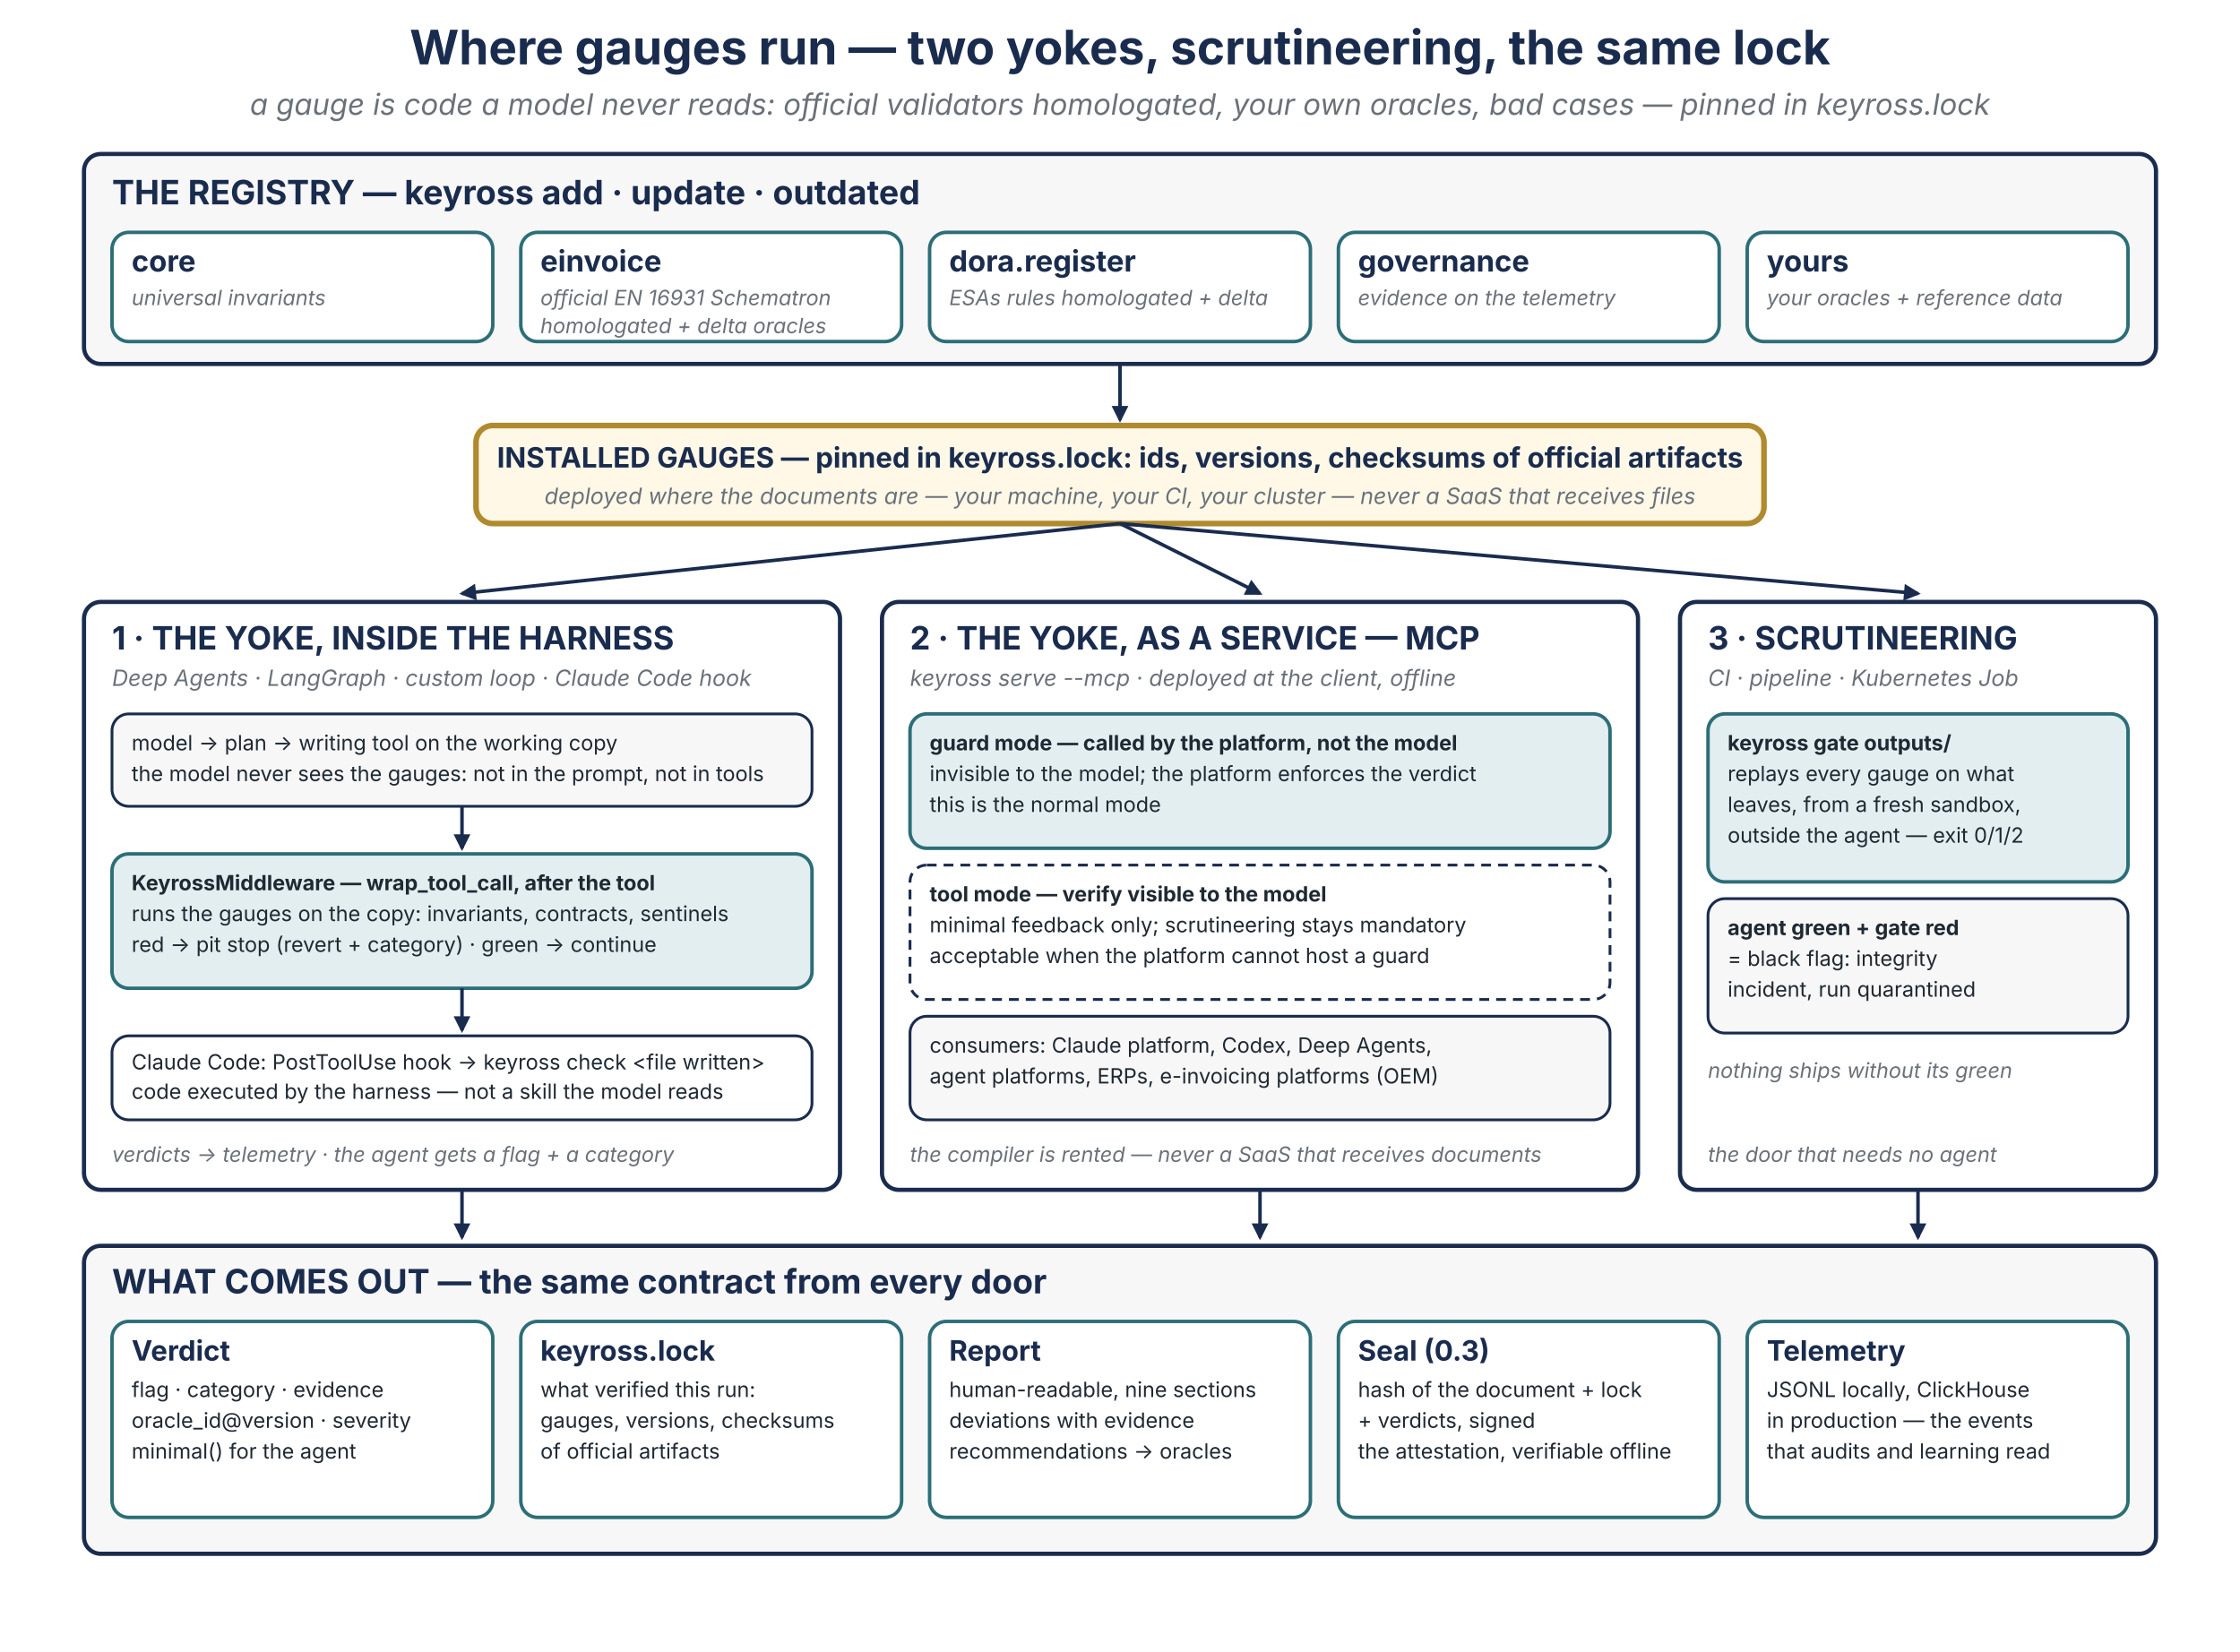
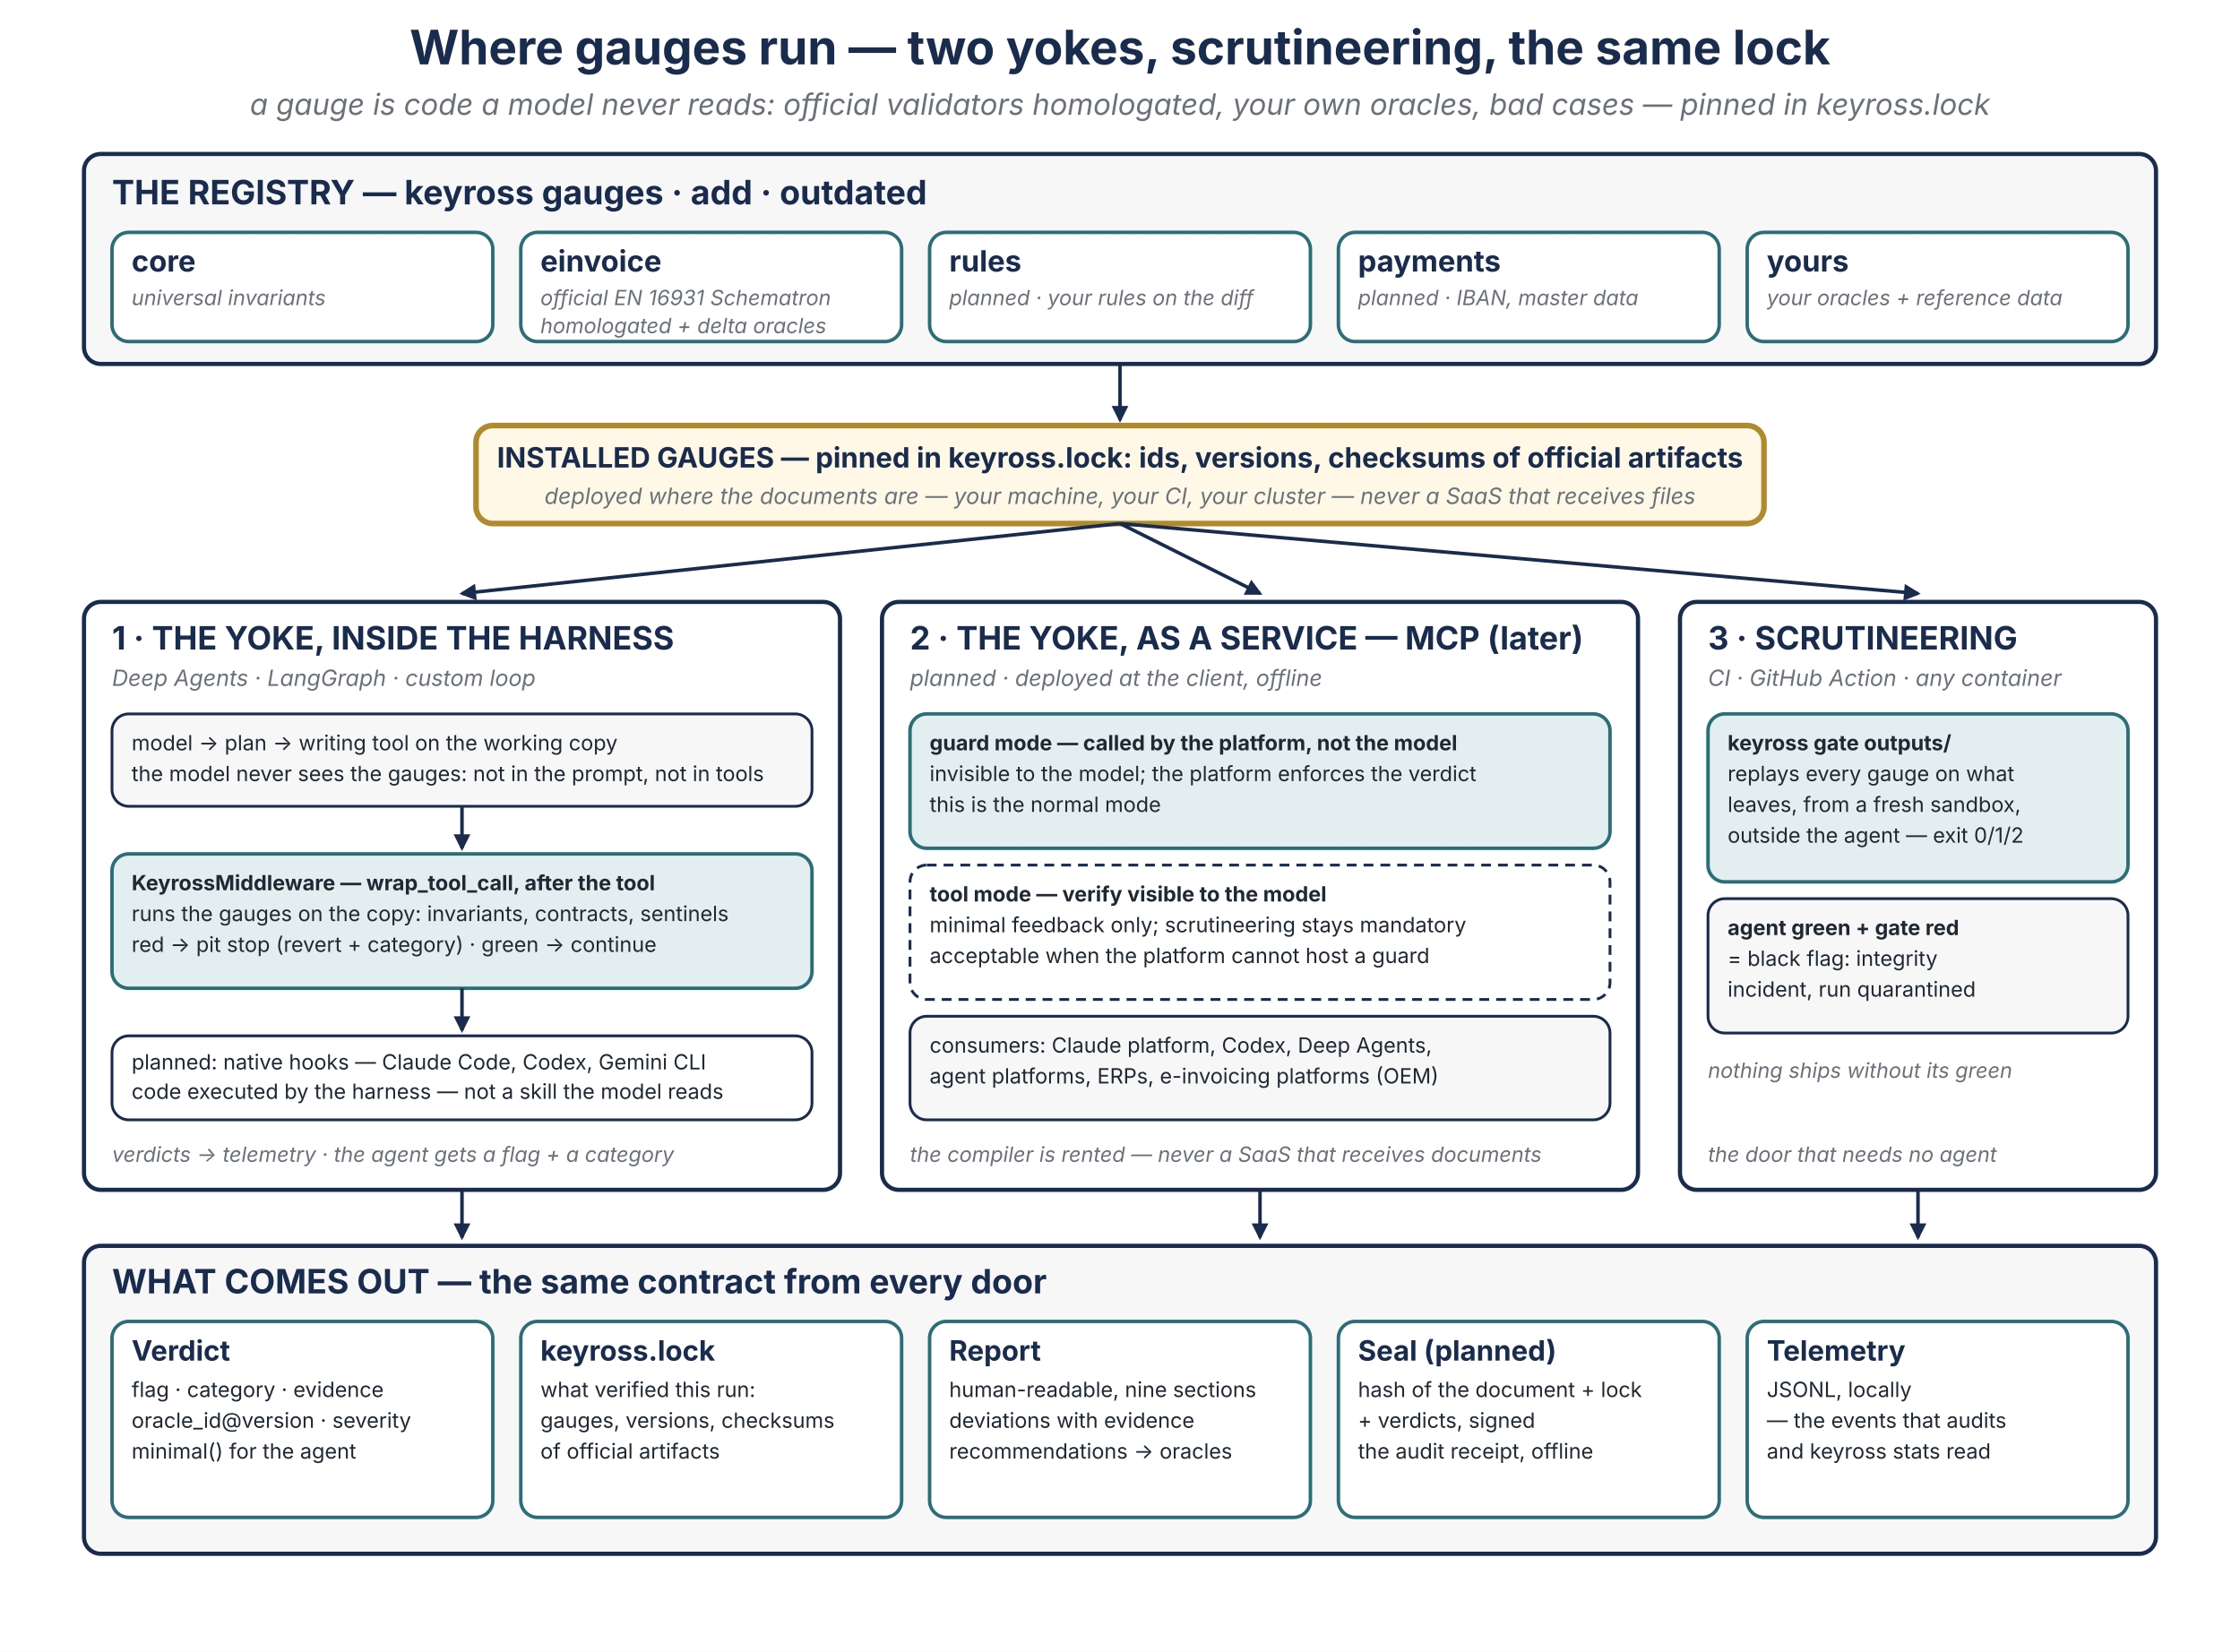
<svg xmlns="http://www.w3.org/2000/svg" width="1600" height="1180" viewBox="0 0 1600 1180" font-family="Inter, Arial, Helvetica, sans-serif">
  <defs>
    <marker id="ah" markerWidth="12" markerHeight="12" refX="10" refY="6" orient="auto" markerUnits="userSpaceOnUse">
      <path d="M0,0 L12,6 L0,12 z" fill="#1A2C4E" />
    </marker>
  </defs>
  <rect x="0" y="0" width="1600" height="1180" fill="#FFFFFF" />
  <text x="800.0" y="46" font-size="34" font-weight="700" text-anchor="middle" fill="#1A2C4E">Where gauges run — two yokes, scrutineering, the same lock</text>
  <text x="800.0" y="82" font-size="21" font-style="italic" text-anchor="middle" fill="#6A7179">a gauge is code a model never reads: official validators homologated, your own oracles, bad cases — pinned in keyross.lock</text>
  <rect x="60" y="110" width="1480" height="150" rx="12" fill="#F7F7F7" stroke="#1A2C4E" stroke-width="3" />
-   <text x="80" y="146" font-size="24" font-weight="700" text-anchor="start" fill="#1A2C4E">THE REGISTRY — keyross add · update · outdated</text>
+   <text x="80" y="146" font-size="24" font-weight="700" text-anchor="start" fill="#1A2C4E">THE REGISTRY — keyross gauges · add · outdated</text>
  <rect x="80" y="166" width="272" height="78" rx="12" fill="#FFFFFF" stroke="#2C6E78" stroke-width="2.5" />
  <text x="94" y="194" font-size="21" font-weight="700" text-anchor="start" fill="#1A2C4E">core</text>
  <text x="94" y="218" font-size="15" font-style="italic" text-anchor="start" fill="#6A7179">universal invariants</text>
  <rect x="372" y="166" width="272" height="78" rx="12" fill="#FFFFFF" stroke="#2C6E78" stroke-width="2.5" />
  <text x="386" y="194" font-size="21" font-weight="700" text-anchor="start" fill="#1A2C4E">einvoice</text>
  <text x="386" y="218" font-size="15" font-style="italic" text-anchor="start" fill="#6A7179">official EN 16931 Schematron</text>
  <text x="386" y="238" font-size="15" font-style="italic" text-anchor="start" fill="#6A7179">homologated + delta oracles</text>
  <rect x="664" y="166" width="272" height="78" rx="12" fill="#FFFFFF" stroke="#2C6E78" stroke-width="2.5" />
-   <text x="678" y="194" font-size="21" font-weight="700" text-anchor="start" fill="#1A2C4E">dora.register</text>
-   <text x="678" y="218" font-size="15" font-style="italic" text-anchor="start" fill="#6A7179">ESAs rules homologated + delta</text>
+   <text x="678" y="194" font-size="21" font-weight="700" text-anchor="start" fill="#1A2C4E">rules</text>
+   <text x="678" y="218" font-size="15" font-style="italic" text-anchor="start" fill="#6A7179">planned · your rules on the diff</text>
  <rect x="956" y="166" width="272" height="78" rx="12" fill="#FFFFFF" stroke="#2C6E78" stroke-width="2.5" />
-   <text x="970" y="194" font-size="21" font-weight="700" text-anchor="start" fill="#1A2C4E">governance</text>
-   <text x="970" y="218" font-size="15" font-style="italic" text-anchor="start" fill="#6A7179">evidence on the telemetry</text>
+   <text x="970" y="194" font-size="21" font-weight="700" text-anchor="start" fill="#1A2C4E">payments</text>
+   <text x="970" y="218" font-size="15" font-style="italic" text-anchor="start" fill="#6A7179">planned · IBAN, master data</text>
  <rect x="1248" y="166" width="272" height="78" rx="12" fill="#FFFFFF" stroke="#2C6E78" stroke-width="2.5" />
  <text x="1262" y="194" font-size="21" font-weight="700" text-anchor="start" fill="#1A2C4E">yours</text>
  <text x="1262" y="218" font-size="15" font-style="italic" text-anchor="start" fill="#6A7179">your oracles + reference data</text>
  <line x1="800" y1="260" x2="800" y2="300" stroke="#1A2C4E" stroke-width="2.5" marker-end="url(#ah)" />
  <rect x="340" y="304" width="920" height="70" rx="12" fill="#FFF8E7" stroke="#B08A2E" stroke-width="4" />
  <text x="800" y="334" font-size="20" font-weight="700" text-anchor="middle" fill="#1A2C4E">INSTALLED GAUGES — pinned in keyross.lock: ids, versions, checksums of official artifacts</text>
  <text x="800" y="360" font-size="16" font-style="italic" text-anchor="middle" fill="#6A7179">deployed where the documents are — your machine, your CI, your cluster — never a SaaS that receives files</text>
  <line x1="800" y1="374" x2="330" y2="424" stroke="#1A2C4E" stroke-width="2.5" marker-end="url(#ah)" />
  <line x1="800" y1="374" x2="900" y2="424" stroke="#1A2C4E" stroke-width="2.5" marker-end="url(#ah)" />
  <line x1="800" y1="374" x2="1370" y2="424" stroke="#1A2C4E" stroke-width="2.5" marker-end="url(#ah)" />
  <rect x="60" y="430" width="540" height="420" rx="12" fill="#FFFFFF" stroke="#1A2C4E" stroke-width="3" />
  <text x="80" y="464" font-size="23" font-weight="700" text-anchor="start" fill="#1A2C4E">1 · THE YOKE, INSIDE THE HARNESS</text>
-   <text x="80" y="490" font-size="16" font-style="italic" text-anchor="start" fill="#6A7179">Deep Agents · LangGraph · custom loop · Claude Code hook</text>
+   <text x="80" y="490" font-size="16" font-style="italic" text-anchor="start" fill="#6A7179">Deep Agents · LangGraph · custom loop</text>
  <rect x="80" y="510" width="500" height="66" rx="12" fill="#F7F7F7" stroke="#1A2C4E" stroke-width="2" />
  <text x="94" y="536" font-size="15" text-anchor="start" fill="#1F2933">model → plan → writing tool on the working copy</text>
  <text x="94" y="558" font-size="15" text-anchor="start" fill="#1F2933">the model never sees the gauges: not in the prompt, not in tools</text>
  <line x1="330" y1="576" x2="330" y2="606" stroke="#1A2C4E" stroke-width="2.5" marker-end="url(#ah)" />
  <rect x="80" y="610" width="500" height="96" rx="12" fill="#E3EEF0" stroke="#2C6E78" stroke-width="2.5" />
  <text x="94" y="636" font-size="15" font-weight="700" text-anchor="start" fill="#1F2933">KeyrossMiddleware — wrap_tool_call, after the tool</text>
  <text x="94" y="658" font-size="15" text-anchor="start" fill="#1F2933">runs the gauges on the copy: invariants, contracts, sentinels</text>
  <text x="94" y="680" font-size="15" text-anchor="start" fill="#1F2933">red → pit stop (revert + category) · green → continue</text>
  <line x1="330" y1="706" x2="330" y2="736" stroke="#1A2C4E" stroke-width="2.5" marker-end="url(#ah)" />
  <rect x="80" y="740" width="500" height="60" rx="12" fill="#FFFFFF" stroke="#1A2C4E" stroke-width="2" />
-   <text x="94" y="764" font-size="15" text-anchor="start" fill="#1F2933">Claude Code: PostToolUse hook → keyross check &lt;file written&gt;</text>
+   <text x="94" y="764" font-size="15" text-anchor="start" fill="#1F2933">planned: native hooks — Claude Code, Codex, Gemini CLI</text>
  <text x="94" y="785" font-size="15" text-anchor="start" fill="#1F2933">code executed by the harness — not a skill the model reads</text>
  <text x="80" y="830" font-size="15" font-style="italic" text-anchor="start" fill="#6A7179">verdicts → telemetry · the agent gets a flag + a category</text>
  <rect x="630" y="430" width="540" height="420" rx="12" fill="#FFFFFF" stroke="#1A2C4E" stroke-width="3" />
-   <text x="650" y="464" font-size="23" font-weight="700" text-anchor="start" fill="#1A2C4E">2 · THE YOKE, AS A SERVICE — MCP</text>
-   <text x="650" y="490" font-size="16" font-style="italic" text-anchor="start" fill="#6A7179">keyross serve --mcp · deployed at the client, offline</text>
+   <text x="650" y="464" font-size="23" font-weight="700" text-anchor="start" fill="#1A2C4E">2 · THE YOKE, AS A SERVICE — MCP (later)</text>
+   <text x="650" y="490" font-size="16" font-style="italic" text-anchor="start" fill="#6A7179">planned · deployed at the client, offline</text>
  <rect x="650" y="510" width="500" height="96" rx="12" fill="#E3EEF0" stroke="#2C6E78" stroke-width="2.5" />
  <text x="664" y="536" font-size="15" font-weight="700" text-anchor="start" fill="#1F2933">guard mode — called by the platform, not the model</text>
  <text x="664" y="558" font-size="15" text-anchor="start" fill="#1F2933">invisible to the model; the platform enforces the verdict</text>
  <text x="664" y="580" font-size="15" text-anchor="start" fill="#1F2933">this is the normal mode</text>
  <rect x="650" y="618" width="500" height="96" rx="12" fill="#FFFFFF" stroke="#1A2C4E" stroke-width="2" stroke-dasharray="7,5" />
  <text x="664" y="644" font-size="15" font-weight="700" text-anchor="start" fill="#1F2933">tool mode — verify visible to the model</text>
  <text x="664" y="666" font-size="15" text-anchor="start" fill="#1F2933">minimal feedback only; scrutineering stays mandatory</text>
  <text x="664" y="688" font-size="15" text-anchor="start" fill="#1F2933">acceptable when the platform cannot host a guard</text>
  <rect x="650" y="726" width="500" height="74" rx="12" fill="#F7F7F7" stroke="#1A2C4E" stroke-width="2" />
  <text x="664" y="752" font-size="15" text-anchor="start" fill="#1F2933">consumers: Claude platform, Codex, Deep Agents,</text>
  <text x="664" y="774" font-size="15" text-anchor="start" fill="#1F2933">agent platforms, ERPs, e-invoicing platforms (OEM)</text>
  <text x="650" y="830" font-size="15" font-style="italic" text-anchor="start" fill="#6A7179">the compiler is rented — never a SaaS that receives documents</text>
  <rect x="1200" y="430" width="340" height="420" rx="12" fill="#FFFFFF" stroke="#1A2C4E" stroke-width="3" />
  <text x="1220" y="464" font-size="23" font-weight="700" text-anchor="start" fill="#1A2C4E">3 · SCRUTINEERING</text>
-   <text x="1220" y="490" font-size="16" font-style="italic" text-anchor="start" fill="#6A7179">CI · pipeline · Kubernetes Job</text>
+   <text x="1220" y="490" font-size="16" font-style="italic" text-anchor="start" fill="#6A7179">CI · GitHub Action · any container</text>
  <rect x="1220" y="510" width="300" height="120" rx="12" fill="#E3EEF0" stroke="#2C6E78" stroke-width="2.5" />
  <text x="1234" y="536" font-size="15" font-weight="700" text-anchor="start" fill="#1F2933">keyross gate outputs/</text>
  <text x="1234" y="558" font-size="15" text-anchor="start" fill="#1F2933">replays every gauge on what</text>
  <text x="1234" y="580" font-size="15" text-anchor="start" fill="#1F2933">leaves, from a fresh sandbox,</text>
  <text x="1234" y="602" font-size="15" text-anchor="start" fill="#1F2933">outside the agent — exit 0/1/2</text>
  <rect x="1220" y="642" width="300" height="96" rx="12" fill="#F7F7F7" stroke="#1A2C4E" stroke-width="2" />
  <text x="1234" y="668" font-size="15" font-weight="700" text-anchor="start" fill="#1F2933">agent green + gate red</text>
  <text x="1234" y="690" font-size="15" text-anchor="start" fill="#1F2933">= black flag: integrity</text>
  <text x="1234" y="712" font-size="15" text-anchor="start" fill="#1F2933">incident, run quarantined</text>
  <text x="1220" y="770" font-size="15" font-style="italic" text-anchor="start" fill="#6A7179">nothing ships without its green</text>
  <text x="1220" y="830" font-size="15" font-style="italic" text-anchor="start" fill="#6A7179">the door that needs no agent</text>
  <line x1="330" y1="850" x2="330" y2="884" stroke="#1A2C4E" stroke-width="2.5" marker-end="url(#ah)" />
  <line x1="900" y1="850" x2="900" y2="884" stroke="#1A2C4E" stroke-width="2.5" marker-end="url(#ah)" />
  <line x1="1370" y1="850" x2="1370" y2="884" stroke="#1A2C4E" stroke-width="2.5" marker-end="url(#ah)" />
  <rect x="60" y="890" width="1480" height="220" rx="12" fill="#F7F7F7" stroke="#1A2C4E" stroke-width="3" />
  <text x="80" y="924" font-size="24" font-weight="700" text-anchor="start" fill="#1A2C4E">WHAT COMES OUT — the same contract from every door</text>
  <rect x="80" y="944" width="272" height="140" rx="12" fill="#FFFFFF" stroke="#2C6E78" stroke-width="2.5" />
  <text x="94" y="972" font-size="20" font-weight="700" text-anchor="start" fill="#1A2C4E">Verdict</text>
  <text x="94" y="998" font-size="15" text-anchor="start" fill="#1F2933">flag · category · evidence</text>
  <text x="94" y="1020" font-size="15" text-anchor="start" fill="#1F2933">oracle_id@version · severity</text>
  <text x="94" y="1042" font-size="15" text-anchor="start" fill="#1F2933">minimal() for the agent</text>
  <rect x="372" y="944" width="272" height="140" rx="12" fill="#FFFFFF" stroke="#2C6E78" stroke-width="2.5" />
  <text x="386" y="972" font-size="20" font-weight="700" text-anchor="start" fill="#1A2C4E">keyross.lock</text>
  <text x="386" y="998" font-size="15" text-anchor="start" fill="#1F2933">what verified this run:</text>
  <text x="386" y="1020" font-size="15" text-anchor="start" fill="#1F2933">gauges, versions, checksums</text>
  <text x="386" y="1042" font-size="15" text-anchor="start" fill="#1F2933">of official artifacts</text>
  <rect x="664" y="944" width="272" height="140" rx="12" fill="#FFFFFF" stroke="#2C6E78" stroke-width="2.5" />
  <text x="678" y="972" font-size="20" font-weight="700" text-anchor="start" fill="#1A2C4E">Report</text>
  <text x="678" y="998" font-size="15" text-anchor="start" fill="#1F2933">human-readable, nine sections</text>
  <text x="678" y="1020" font-size="15" text-anchor="start" fill="#1F2933">deviations with evidence</text>
  <text x="678" y="1042" font-size="15" text-anchor="start" fill="#1F2933">recommendations → oracles</text>
  <rect x="956" y="944" width="272" height="140" rx="12" fill="#FFFFFF" stroke="#2C6E78" stroke-width="2.5" />
-   <text x="970" y="972" font-size="20" font-weight="700" text-anchor="start" fill="#1A2C4E">Seal (0.3)</text>
+   <text x="970" y="972" font-size="20" font-weight="700" text-anchor="start" fill="#1A2C4E">Seal (planned)</text>
  <text x="970" y="998" font-size="15" text-anchor="start" fill="#1F2933">hash of the document + lock</text>
  <text x="970" y="1020" font-size="15" text-anchor="start" fill="#1F2933">+ verdicts, signed</text>
-   <text x="970" y="1042" font-size="15" text-anchor="start" fill="#1F2933">the attestation, verifiable offline</text>
+   <text x="970" y="1042" font-size="15" text-anchor="start" fill="#1F2933">the audit receipt, offline</text>
  <rect x="1248" y="944" width="272" height="140" rx="12" fill="#FFFFFF" stroke="#2C6E78" stroke-width="2.5" />
  <text x="1262" y="972" font-size="20" font-weight="700" text-anchor="start" fill="#1A2C4E">Telemetry</text>
-   <text x="1262" y="998" font-size="15" text-anchor="start" fill="#1F2933">JSONL locally, ClickHouse</text>
-   <text x="1262" y="1020" font-size="15" text-anchor="start" fill="#1F2933">in production — the events</text>
-   <text x="1262" y="1042" font-size="15" text-anchor="start" fill="#1F2933">that audits and learning read</text>
+   <text x="1262" y="998" font-size="15" text-anchor="start" fill="#1F2933">JSONL, locally</text>
+   <text x="1262" y="1020" font-size="15" text-anchor="start" fill="#1F2933">— the events that audits</text>
+   <text x="1262" y="1042" font-size="15" text-anchor="start" fill="#1F2933">and keyross stats read</text>
</svg>
